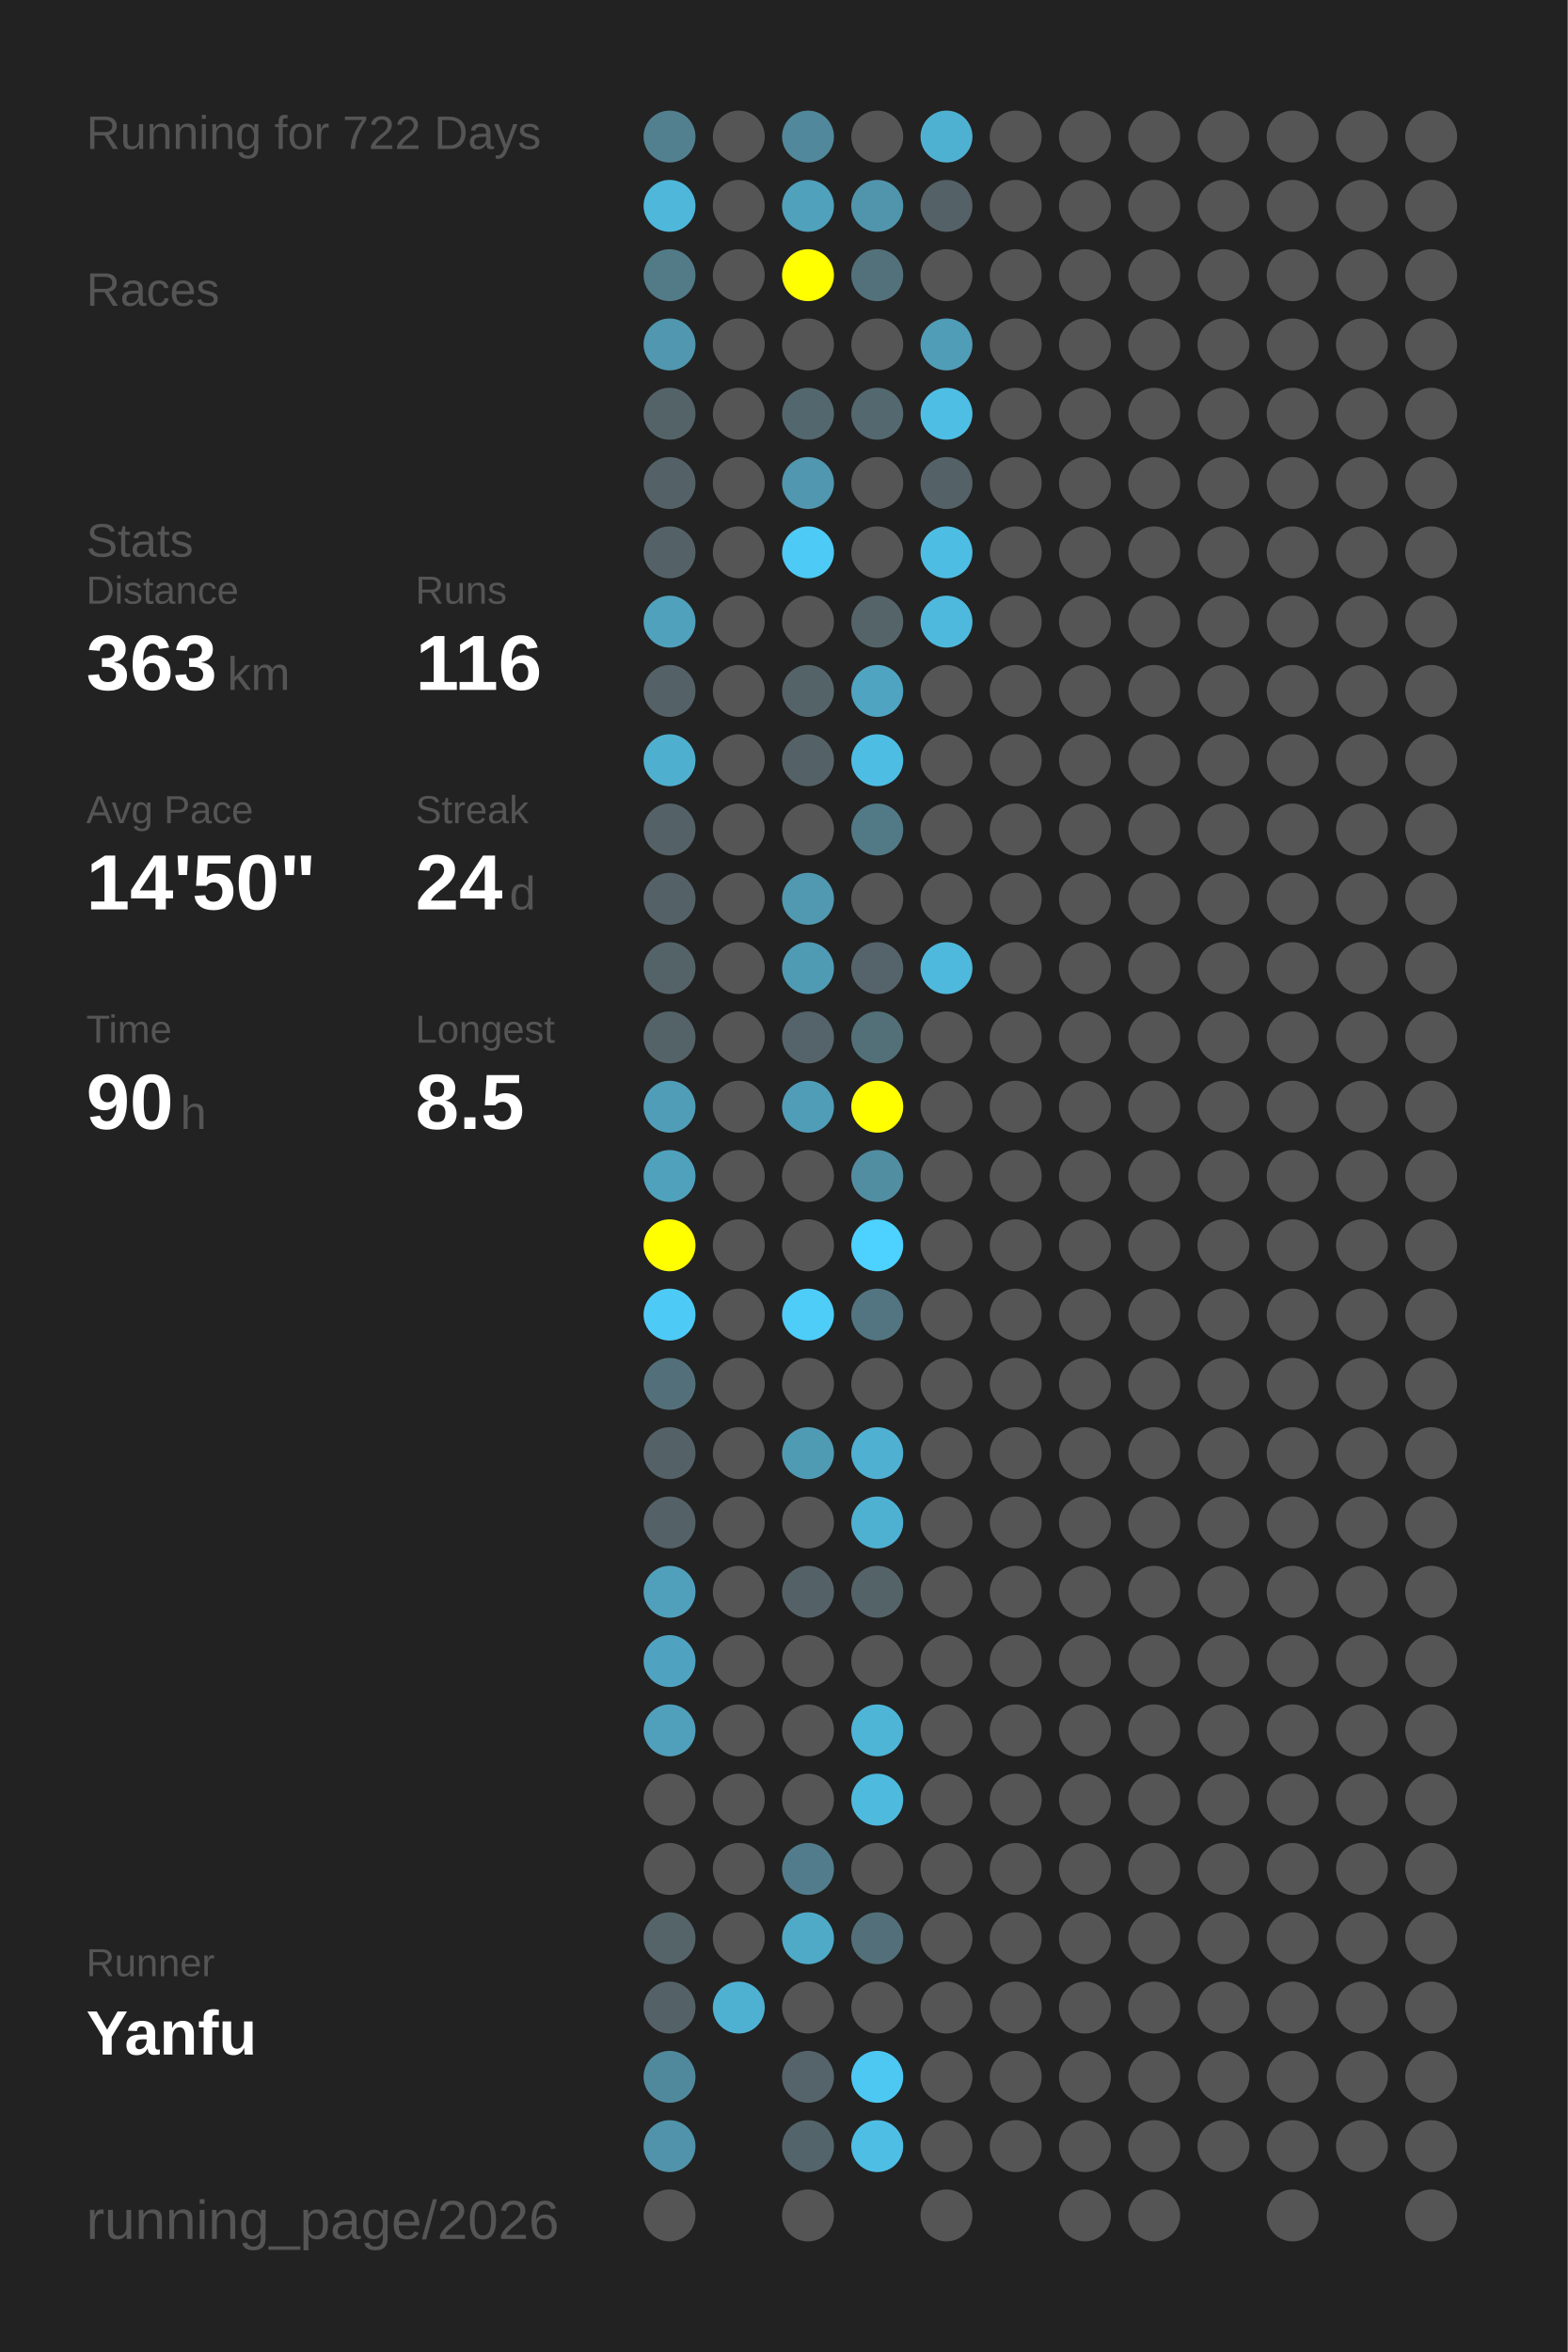
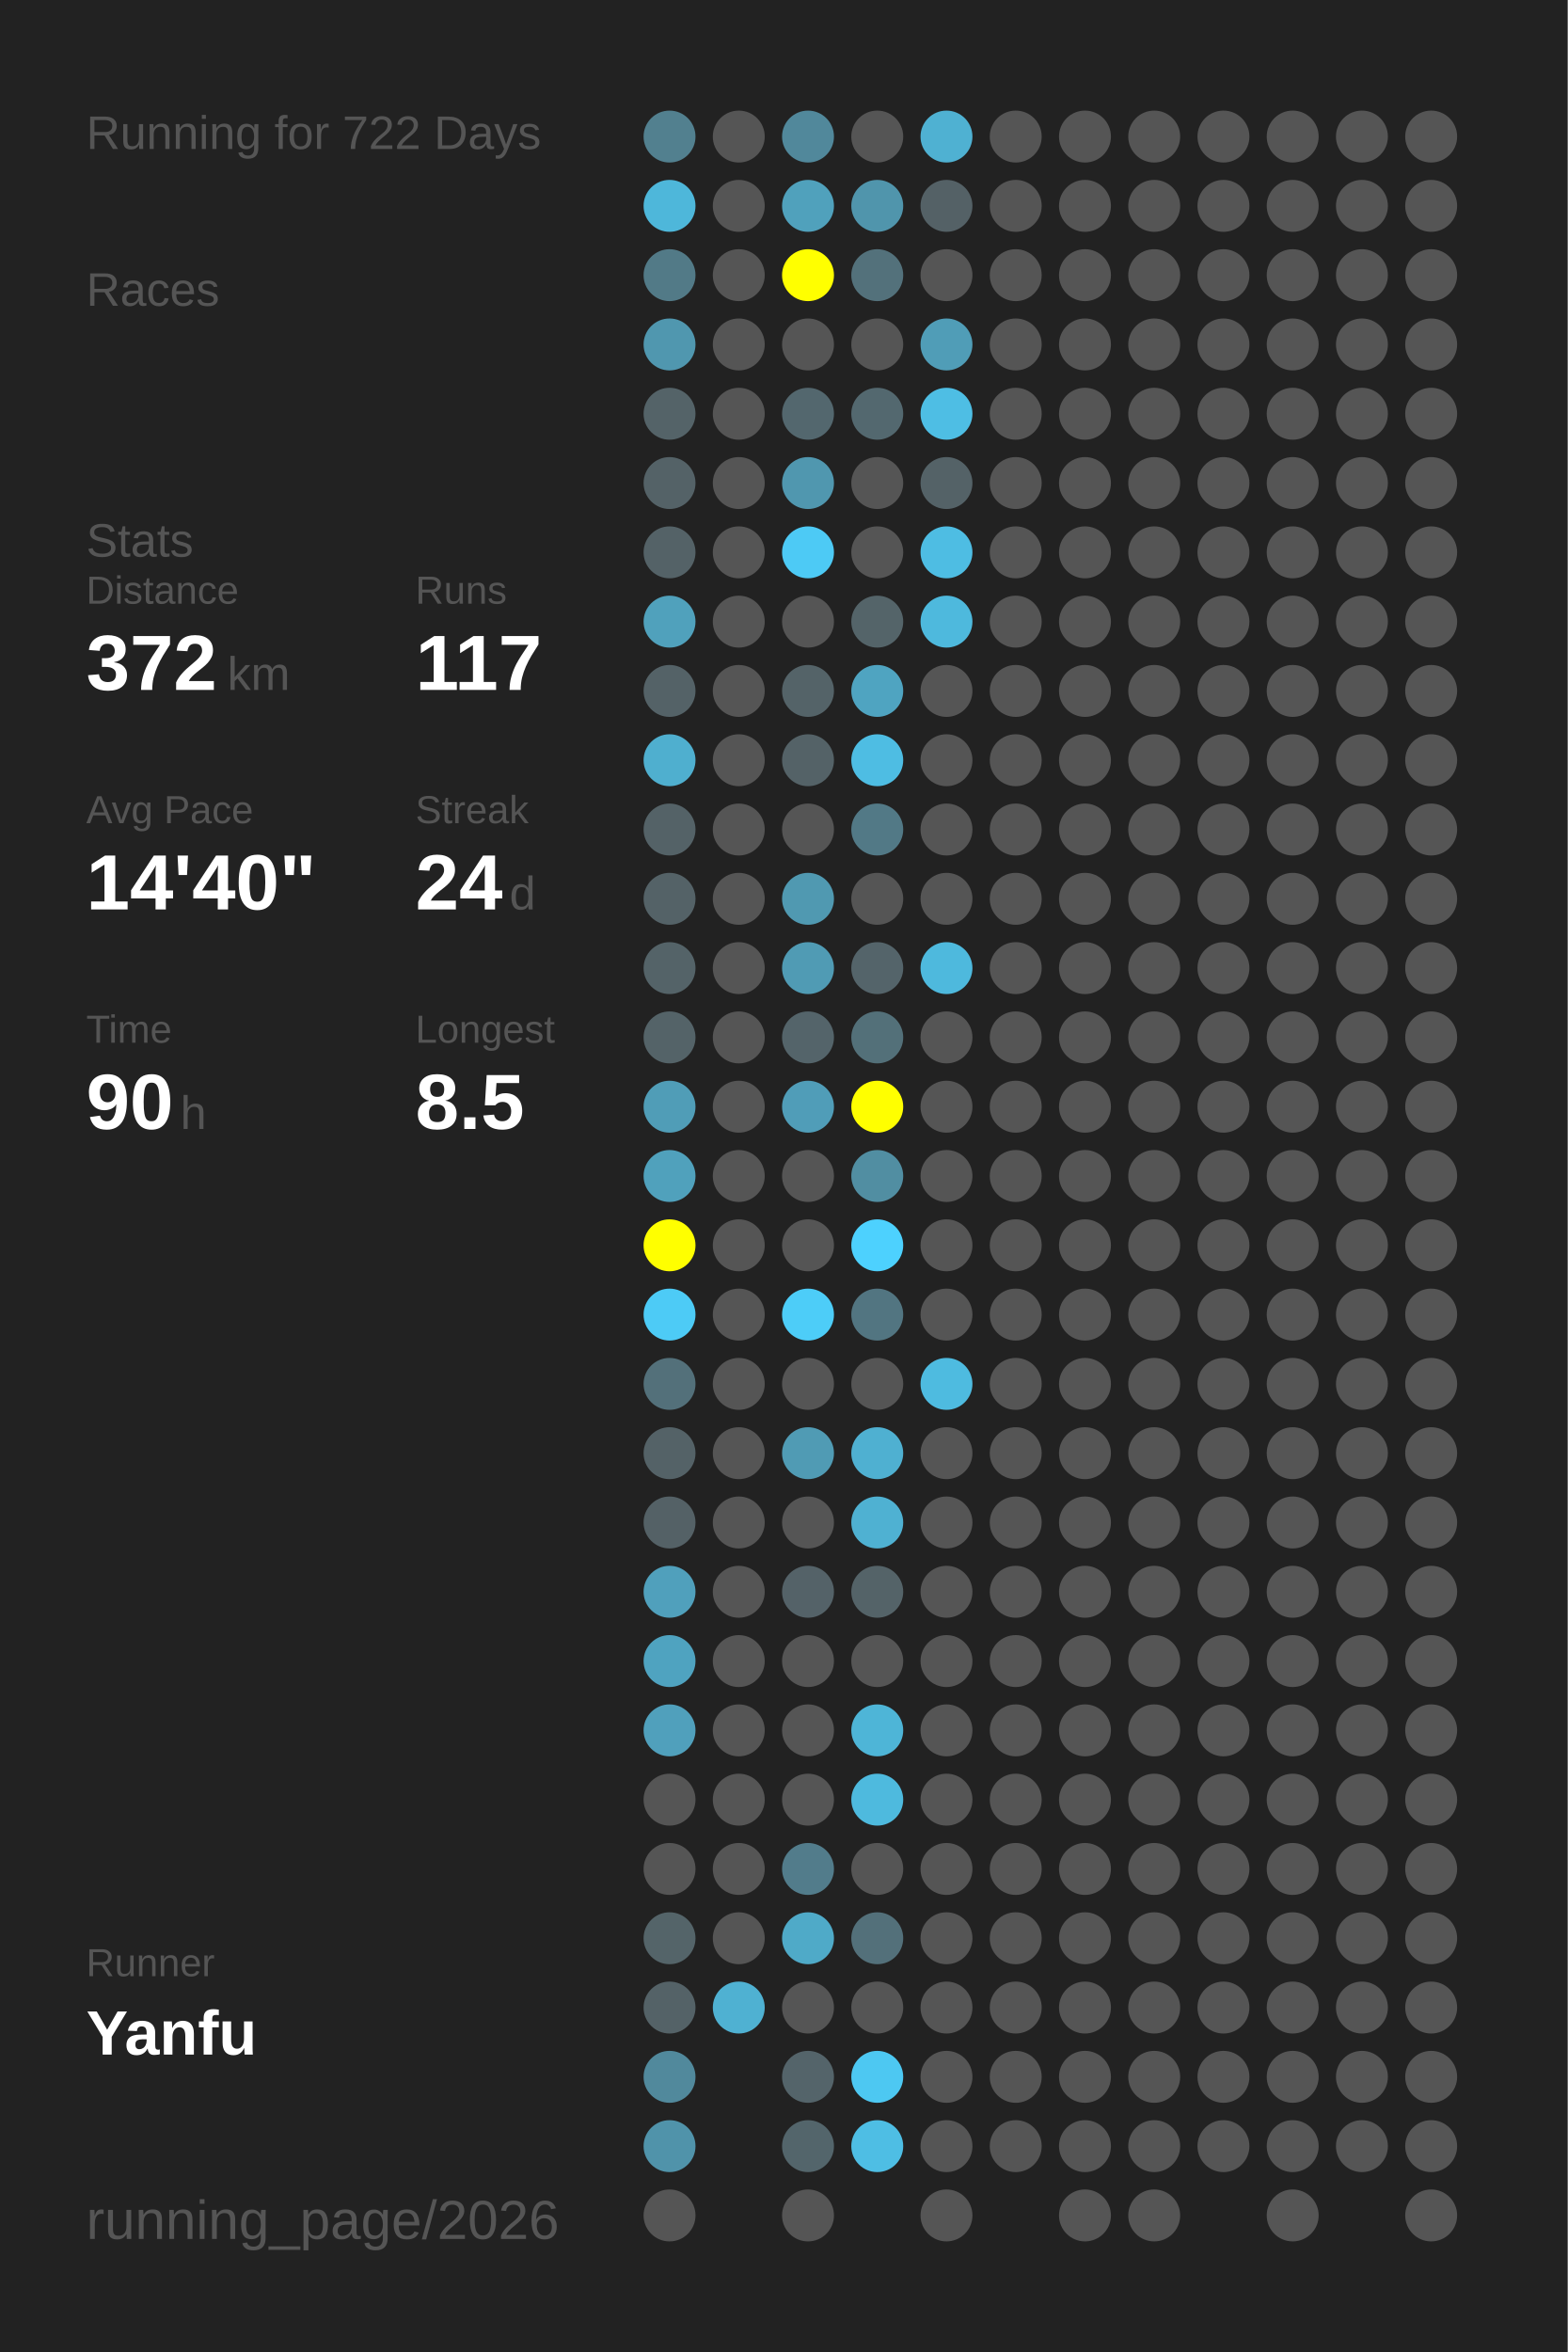
<svg xmlns="http://www.w3.org/2000/svg" baseProfile="full" height="300mm" version="1.1" viewBox="0,0,200,300" width="200mm">
  <defs />
  <rect fill="#222222" height="300" width="200" x="0" y="0" />
  <text fill="#555555" style="font-size:6px; font-family:Arial;" x="11" y="19">Running for 722 Days</text>
  <text fill="#555555" style="font-size:6px; font-family:Arial;" x="11" y="39">Races</text>
  <text fill="#555555" style="font-size:6px; font-family:Arial;" x="11" y="71">Stats</text>
  <text fill="#555555" style="font-size:5px; font-family:Arial;" x="11" y="77">Distance</text>
-   <text fill="#FFFFFF" style="font-size:10px; font-family:Arial; font-weight:bold;" x="11" y="88">363</text>
+   <text fill="#FFFFFF" style="font-size:10px; font-family:Arial; font-weight:bold;" x="11" y="88">372</text>
  <text fill="#555555" style="font-size:6px; font-family:Arial;" x="29" y="88">km</text>
  <text fill="#555555" style="font-size:5px; font-family:Arial;" x="53" y="77">Runs</text>
-   <text fill="#FFFFFF" style="font-size:10px; font-family:Arial; font-weight:bold;" x="53" y="88">116</text>
+   <text fill="#FFFFFF" style="font-size:10px; font-family:Arial; font-weight:bold;" x="53" y="88">117</text>
  <text fill="#555555" style="font-size:5px; font-family:Arial;" x="11" y="105">Avg Pace</text>
-   <text fill="#FFFFFF" style="font-size:10px; font-family:Arial; font-weight:bold;" x="11" y="116">14'50"</text>
+   <text fill="#FFFFFF" style="font-size:10px; font-family:Arial; font-weight:bold;" x="11" y="116">14'40"</text>
  <text fill="#555555" style="font-size:5px; font-family:Arial;" x="53" y="105">Streak</text>
  <text fill="#FFFFFF" style="font-size:10px; font-family:Arial; font-weight:bold;" x="53" y="116">24</text>
  <text fill="#555555" style="font-size:6px; font-family:Arial;" x="65" y="116">d</text>
  <text fill="#555555" style="font-size:5px; font-family:Arial;" x="11" y="133">Time</text>
  <text fill="#FFFFFF" style="font-size:10px; font-family:Arial; font-weight:bold;" x="11" y="144">90</text>
  <text fill="#555555" style="font-size:6px; font-family:Arial;" x="23" y="144">h</text>
  <text fill="#555555" style="font-size:5px; font-family:Arial;" x="53" y="133">Longest</text>
  <text fill="#FFFFFF" style="font-size:10px; font-family:Arial; font-weight:bold;" x="53" y="144">8.5</text>
  <text fill="#555555" style="font-size:5px; font-family:Arial;" x="11" y="252.065">Runner</text>
  <text fill="#FFFFFF" style="font-size:8px; font-family:Arial; font-weight:bold;" x="11" y="262.065">Yanfu</text>
  <text fill="#555555" style="font-size:7px; font-family:Arial;" x="11" y="285.581">running_page/2026</text>
  <circle cx="85.417" cy="17.419" fill="#52808f" r="3.312" />
  <circle cx="85.417" cy="26.258" fill="#4eb7da" r="3.312" />
  <circle cx="85.417" cy="35.097" fill="#527a87" r="3.312" />
  <circle cx="85.417" cy="43.935" fill="#5097af" r="3.312" />
  <circle cx="85.417" cy="52.774" fill="#546368" r="3.312" />
  <circle cx="85.417" cy="61.613" fill="#546267" r="3.312" />
  <circle cx="85.417" cy="70.452" fill="#546267" r="3.312" />
  <circle cx="85.417" cy="79.29" fill="#50a1bc" r="3.312" />
  <circle cx="85.417" cy="88.129" fill="#546267" r="3.312" />
  <circle cx="85.417" cy="96.968" fill="#4fafcf" r="3.312" />
  <circle cx="85.417" cy="105.806" fill="#546267" r="3.312" />
  <circle cx="85.417" cy="114.645" fill="#546267" r="3.312" />
  <circle cx="85.417" cy="123.484" fill="#546368" r="3.312" />
  <circle cx="85.417" cy="132.323" fill="#546368" r="3.312" />
  <circle cx="85.417" cy="141.161" fill="#509db7" r="3.312" />
  <circle cx="85.417" cy="150" fill="#50a1bc" r="3.312" />
  <circle cx="85.417" cy="158.839" fill="#FFFF00" r="3.312" />
  <circle cx="85.417" cy="167.677" fill="#4dcbf6" r="3.312" />
  <circle cx="85.417" cy="176.516" fill="#53707a" r="3.312" />
  <circle cx="85.417" cy="185.355" fill="#546267" r="3.312" />
  <circle cx="85.417" cy="194.194" fill="#546166" r="3.312" />
  <circle cx="85.417" cy="203.032" fill="#50a0bc" r="3.312" />
  <circle cx="85.417" cy="211.871" fill="#4fa3c0" r="3.312" />
  <circle cx="85.417" cy="220.71" fill="#50a0bc" r="3.312" />
  <circle cx="85.417" cy="229.548" fill="#555555" r="3.312" />
  <circle cx="85.417" cy="238.387" fill="#555555" r="3.312" />
  <circle cx="85.417" cy="247.226" fill="#546469" r="3.312" />
  <circle cx="85.417" cy="256.065" fill="#546267" r="3.312" />
  <circle cx="85.417" cy="264.903" fill="#51899c" r="3.312" />
  <circle cx="85.417" cy="273.742" fill="#5093aa" r="3.312" />
  <circle cx="85.417" cy="282.581" fill="#555555" r="3.312" />
  <circle cx="94.25" cy="17.419" fill="#555555" r="3.312" />
  <circle cx="94.25" cy="26.258" fill="#555555" r="3.312" />
  <circle cx="94.25" cy="35.097" fill="#555555" r="3.312" />
  <circle cx="94.25" cy="43.935" fill="#555555" r="3.312" />
  <circle cx="94.25" cy="52.774" fill="#555555" r="3.312" />
  <circle cx="94.25" cy="61.613" fill="#555555" r="3.312" />
  <circle cx="94.25" cy="70.452" fill="#555555" r="3.312" />
  <circle cx="94.25" cy="79.29" fill="#555555" r="3.312" />
  <circle cx="94.25" cy="88.129" fill="#555555" r="3.312" />
  <circle cx="94.25" cy="96.968" fill="#555555" r="3.312" />
  <circle cx="94.25" cy="105.806" fill="#555555" r="3.312" />
  <circle cx="94.25" cy="114.645" fill="#555555" r="3.312" />
  <circle cx="94.25" cy="123.484" fill="#555555" r="3.312" />
  <circle cx="94.25" cy="132.323" fill="#555555" r="3.312" />
  <circle cx="94.25" cy="141.161" fill="#555555" r="3.312" />
  <circle cx="94.25" cy="150" fill="#555555" r="3.312" />
  <circle cx="94.25" cy="158.839" fill="#555555" r="3.312" />
  <circle cx="94.25" cy="167.677" fill="#555555" r="3.312" />
  <circle cx="94.25" cy="176.516" fill="#555555" r="3.312" />
  <circle cx="94.25" cy="185.355" fill="#555555" r="3.312" />
  <circle cx="94.25" cy="194.194" fill="#555555" r="3.312" />
  <circle cx="94.25" cy="203.032" fill="#555555" r="3.312" />
  <circle cx="94.25" cy="211.871" fill="#555555" r="3.312" />
  <circle cx="94.25" cy="220.71" fill="#555555" r="3.312" />
  <circle cx="94.25" cy="229.548" fill="#555555" r="3.312" />
  <circle cx="94.25" cy="238.387" fill="#555555" r="3.312" />
  <circle cx="94.25" cy="247.226" fill="#555555" r="3.312" />
  <circle cx="94.25" cy="256.065" fill="#4fb1d2" r="3.312" />
  <circle cx="103.083" cy="17.419" fill="#51889b" r="3.312" />
  <circle cx="103.083" cy="26.258" fill="#50a1bc" r="3.312" />
  <circle cx="103.083" cy="35.097" fill="#FFFF00" r="3.312" />
  <circle cx="103.083" cy="43.935" fill="#555555" r="3.312" />
  <circle cx="103.083" cy="52.774" fill="#53676e" r="3.312" />
  <circle cx="103.083" cy="61.613" fill="#5097af" r="3.312" />
  <circle cx="103.083" cy="70.452" fill="#4dcaf5" r="3.312" />
  <circle cx="103.083" cy="79.29" fill="#555555" r="3.312" />
  <circle cx="103.083" cy="88.129" fill="#546368" r="3.312" />
  <circle cx="103.083" cy="96.968" fill="#546267" r="3.312" />
  <circle cx="103.083" cy="105.806" fill="#555555" r="3.312" />
  <circle cx="103.083" cy="114.645" fill="#5099b1" r="3.312" />
  <circle cx="103.083" cy="123.484" fill="#509bb4" r="3.312" />
  <circle cx="103.083" cy="132.323" fill="#54646a" r="3.312" />
  <circle cx="103.083" cy="141.161" fill="#509db8" r="3.312" />
  <circle cx="103.083" cy="150" fill="#555555" r="3.312" />
  <circle cx="103.083" cy="158.839" fill="#555555" r="3.312" />
  <circle cx="103.083" cy="167.677" fill="#4dcdf8" r="3.312" />
  <circle cx="103.083" cy="176.516" fill="#555555" r="3.312" />
  <circle cx="103.083" cy="185.355" fill="#509bb4" r="3.312" />
  <circle cx="103.083" cy="194.194" fill="#555555" r="3.312" />
  <circle cx="103.083" cy="203.032" fill="#546268" r="3.312" />
  <circle cx="103.083" cy="211.871" fill="#555555" r="3.312" />
  <circle cx="103.083" cy="220.71" fill="#555555" r="3.312" />
  <circle cx="103.083" cy="229.548" fill="#555555" r="3.312" />
  <circle cx="103.083" cy="238.387" fill="#527c8b" r="3.312" />
  <circle cx="103.083" cy="247.226" fill="#4faac8" r="3.312" />
  <circle cx="103.083" cy="256.065" fill="#555555" r="3.312" />
  <circle cx="103.083" cy="264.903" fill="#54646a" r="3.312" />
  <circle cx="103.083" cy="273.742" fill="#53656b" r="3.312" />
  <circle cx="103.083" cy="282.581" fill="#555555" r="3.312" />
  <circle cx="111.917" cy="17.419" fill="#555555" r="3.312" />
  <circle cx="111.917" cy="26.258" fill="#5095ac" r="3.312" />
  <circle cx="111.917" cy="35.097" fill="#53717b" r="3.312" />
  <circle cx="111.917" cy="43.935" fill="#555555" r="3.312" />
  <circle cx="111.917" cy="52.774" fill="#53686f" r="3.312" />
  <circle cx="111.917" cy="61.613" fill="#555555" r="3.312" />
  <circle cx="111.917" cy="70.452" fill="#555555" r="3.312" />
  <circle cx="111.917" cy="79.29" fill="#546469" r="3.312" />
  <circle cx="111.917" cy="88.129" fill="#4fa4c1" r="3.312" />
  <circle cx="111.917" cy="96.968" fill="#4ebde3" r="3.312" />
  <circle cx="111.917" cy="105.806" fill="#527986" r="3.312" />
  <circle cx="111.917" cy="114.645" fill="#555555" r="3.312" />
  <circle cx="111.917" cy="123.484" fill="#54646a" r="3.312" />
  <circle cx="111.917" cy="132.323" fill="#537079" r="3.312" />
  <circle cx="111.917" cy="141.161" fill="#FFFF00" r="3.312" />
  <circle cx="111.917" cy="150" fill="#518ea2" r="3.312" />
  <circle cx="111.917" cy="158.839" fill="#4dd1fe" r="3.312" />
  <circle cx="111.917" cy="167.677" fill="#527581" r="3.312" />
  <circle cx="111.917" cy="176.516" fill="#555555" r="3.312" />
  <circle cx="111.917" cy="185.355" fill="#4fb0d1" r="3.312" />
  <circle cx="111.917" cy="194.194" fill="#4fb1d2" r="3.312" />
  <circle cx="111.917" cy="203.032" fill="#546368" r="3.312" />
  <circle cx="111.917" cy="211.871" fill="#555555" r="3.312" />
  <circle cx="111.917" cy="220.71" fill="#4eb5d7" r="3.312" />
  <circle cx="111.917" cy="229.548" fill="#4ebade" r="3.312" />
  <circle cx="111.917" cy="238.387" fill="#555555" r="3.312" />
  <circle cx="111.917" cy="247.226" fill="#53707a" r="3.312" />
  <circle cx="111.917" cy="256.065" fill="#555555" r="3.312" />
  <circle cx="111.917" cy="264.903" fill="#4dc8f2" r="3.312" />
  <circle cx="111.917" cy="273.742" fill="#4ebee4" r="3.312" />
  <circle cx="120.75" cy="17.419" fill="#4fb1d2" r="3.312" />
  <circle cx="120.75" cy="26.258" fill="#546166" r="3.312" />
  <circle cx="120.75" cy="35.097" fill="#555555" r="3.312" />
  <circle cx="120.75" cy="43.935" fill="#509db7" r="3.312" />
  <circle cx="120.75" cy="52.774" fill="#4ebee4" r="3.312" />
  <circle cx="120.75" cy="61.613" fill="#546267" r="3.312" />
  <circle cx="120.75" cy="70.452" fill="#4ebde3" r="3.312" />
  <circle cx="120.75" cy="79.29" fill="#4eb9dd" r="3.312" />
  <circle cx="120.75" cy="88.129" fill="#555555" r="3.312" />
  <circle cx="120.75" cy="96.968" fill="#555555" r="3.312" />
  <circle cx="120.75" cy="105.806" fill="#555555" r="3.312" />
  <circle cx="120.75" cy="114.645" fill="#555555" r="3.312" />
  <circle cx="120.75" cy="123.484" fill="#4eb9dd" r="3.312" />
  <circle cx="120.75" cy="132.323" fill="#555555" r="3.312" />
  <circle cx="120.75" cy="141.161" fill="#555555" r="3.312" />
  <circle cx="120.75" cy="150" fill="#555555" r="3.312" />
  <circle cx="120.75" cy="158.839" fill="#555555" r="3.312" />
  <circle cx="120.75" cy="167.677" fill="#555555" r="3.312" />
-   <circle cx="120.75" cy="176.516" fill="#555555" r="3.312" />
+   <circle cx="120.75" cy="176.516" fill="#4ebbe0" r="3.312" />
  <circle cx="120.75" cy="185.355" fill="#555555" r="3.312" />
  <circle cx="120.75" cy="194.194" fill="#555555" r="3.312" />
  <circle cx="120.75" cy="203.032" fill="#555555" r="3.312" />
  <circle cx="120.75" cy="211.871" fill="#555555" r="3.312" />
  <circle cx="120.75" cy="220.71" fill="#555555" r="3.312" />
  <circle cx="120.75" cy="229.548" fill="#555555" r="3.312" />
  <circle cx="120.75" cy="238.387" fill="#555555" r="3.312" />
  <circle cx="120.75" cy="247.226" fill="#555555" r="3.312" />
  <circle cx="120.75" cy="256.065" fill="#555555" r="3.312" />
  <circle cx="120.75" cy="264.903" fill="#555555" r="3.312" />
  <circle cx="120.75" cy="273.742" fill="#555555" r="3.312" />
  <circle cx="120.75" cy="282.581" fill="#555555" r="3.312" />
  <circle cx="129.583" cy="17.419" fill="#555555" r="3.312" />
  <circle cx="129.583" cy="26.258" fill="#555555" r="3.312" />
  <circle cx="129.583" cy="35.097" fill="#555555" r="3.312" />
  <circle cx="129.583" cy="43.935" fill="#555555" r="3.312" />
  <circle cx="129.583" cy="52.774" fill="#555555" r="3.312" />
  <circle cx="129.583" cy="61.613" fill="#555555" r="3.312" />
  <circle cx="129.583" cy="70.452" fill="#555555" r="3.312" />
  <circle cx="129.583" cy="79.29" fill="#555555" r="3.312" />
  <circle cx="129.583" cy="88.129" fill="#555555" r="3.312" />
  <circle cx="129.583" cy="96.968" fill="#555555" r="3.312" />
  <circle cx="129.583" cy="105.806" fill="#555555" r="3.312" />
  <circle cx="129.583" cy="114.645" fill="#555555" r="3.312" />
  <circle cx="129.583" cy="123.484" fill="#555555" r="3.312" />
  <circle cx="129.583" cy="132.323" fill="#555555" r="3.312" />
  <circle cx="129.583" cy="141.161" fill="#555555" r="3.312" />
  <circle cx="129.583" cy="150" fill="#555555" r="3.312" />
  <circle cx="129.583" cy="158.839" fill="#555555" r="3.312" />
  <circle cx="129.583" cy="167.677" fill="#555555" r="3.312" />
  <circle cx="129.583" cy="176.516" fill="#555555" r="3.312" />
  <circle cx="129.583" cy="185.355" fill="#555555" r="3.312" />
  <circle cx="129.583" cy="194.194" fill="#555555" r="3.312" />
  <circle cx="129.583" cy="203.032" fill="#555555" r="3.312" />
  <circle cx="129.583" cy="211.871" fill="#555555" r="3.312" />
  <circle cx="129.583" cy="220.71" fill="#555555" r="3.312" />
  <circle cx="129.583" cy="229.548" fill="#555555" r="3.312" />
  <circle cx="129.583" cy="238.387" fill="#555555" r="3.312" />
  <circle cx="129.583" cy="247.226" fill="#555555" r="3.312" />
  <circle cx="129.583" cy="256.065" fill="#555555" r="3.312" />
  <circle cx="129.583" cy="264.903" fill="#555555" r="3.312" />
  <circle cx="129.583" cy="273.742" fill="#555555" r="3.312" />
  <circle cx="138.417" cy="17.419" fill="#555555" r="3.312" />
  <circle cx="138.417" cy="26.258" fill="#555555" r="3.312" />
  <circle cx="138.417" cy="35.097" fill="#555555" r="3.312" />
  <circle cx="138.417" cy="43.935" fill="#555555" r="3.312" />
  <circle cx="138.417" cy="52.774" fill="#555555" r="3.312" />
  <circle cx="138.417" cy="61.613" fill="#555555" r="3.312" />
  <circle cx="138.417" cy="70.452" fill="#555555" r="3.312" />
  <circle cx="138.417" cy="79.29" fill="#555555" r="3.312" />
  <circle cx="138.417" cy="88.129" fill="#555555" r="3.312" />
  <circle cx="138.417" cy="96.968" fill="#555555" r="3.312" />
  <circle cx="138.417" cy="105.806" fill="#555555" r="3.312" />
  <circle cx="138.417" cy="114.645" fill="#555555" r="3.312" />
  <circle cx="138.417" cy="123.484" fill="#555555" r="3.312" />
  <circle cx="138.417" cy="132.323" fill="#555555" r="3.312" />
  <circle cx="138.417" cy="141.161" fill="#555555" r="3.312" />
  <circle cx="138.417" cy="150" fill="#555555" r="3.312" />
  <circle cx="138.417" cy="158.839" fill="#555555" r="3.312" />
  <circle cx="138.417" cy="167.677" fill="#555555" r="3.312" />
  <circle cx="138.417" cy="176.516" fill="#555555" r="3.312" />
  <circle cx="138.417" cy="185.355" fill="#555555" r="3.312" />
  <circle cx="138.417" cy="194.194" fill="#555555" r="3.312" />
  <circle cx="138.417" cy="203.032" fill="#555555" r="3.312" />
  <circle cx="138.417" cy="211.871" fill="#555555" r="3.312" />
  <circle cx="138.417" cy="220.71" fill="#555555" r="3.312" />
  <circle cx="138.417" cy="229.548" fill="#555555" r="3.312" />
  <circle cx="138.417" cy="238.387" fill="#555555" r="3.312" />
  <circle cx="138.417" cy="247.226" fill="#555555" r="3.312" />
  <circle cx="138.417" cy="256.065" fill="#555555" r="3.312" />
  <circle cx="138.417" cy="264.903" fill="#555555" r="3.312" />
  <circle cx="138.417" cy="273.742" fill="#555555" r="3.312" />
  <circle cx="138.417" cy="282.581" fill="#555555" r="3.312" />
  <circle cx="147.25" cy="17.419" fill="#555555" r="3.312" />
  <circle cx="147.25" cy="26.258" fill="#555555" r="3.312" />
  <circle cx="147.25" cy="35.097" fill="#555555" r="3.312" />
  <circle cx="147.25" cy="43.935" fill="#555555" r="3.312" />
  <circle cx="147.25" cy="52.774" fill="#555555" r="3.312" />
  <circle cx="147.25" cy="61.613" fill="#555555" r="3.312" />
  <circle cx="147.25" cy="70.452" fill="#555555" r="3.312" />
  <circle cx="147.25" cy="79.29" fill="#555555" r="3.312" />
  <circle cx="147.25" cy="88.129" fill="#555555" r="3.312" />
  <circle cx="147.25" cy="96.968" fill="#555555" r="3.312" />
  <circle cx="147.25" cy="105.806" fill="#555555" r="3.312" />
  <circle cx="147.25" cy="114.645" fill="#555555" r="3.312" />
  <circle cx="147.25" cy="123.484" fill="#555555" r="3.312" />
  <circle cx="147.25" cy="132.323" fill="#555555" r="3.312" />
  <circle cx="147.25" cy="141.161" fill="#555555" r="3.312" />
  <circle cx="147.25" cy="150" fill="#555555" r="3.312" />
  <circle cx="147.25" cy="158.839" fill="#555555" r="3.312" />
  <circle cx="147.25" cy="167.677" fill="#555555" r="3.312" />
  <circle cx="147.25" cy="176.516" fill="#555555" r="3.312" />
  <circle cx="147.25" cy="185.355" fill="#555555" r="3.312" />
  <circle cx="147.25" cy="194.194" fill="#555555" r="3.312" />
  <circle cx="147.25" cy="203.032" fill="#555555" r="3.312" />
  <circle cx="147.25" cy="211.871" fill="#555555" r="3.312" />
  <circle cx="147.25" cy="220.71" fill="#555555" r="3.312" />
  <circle cx="147.25" cy="229.548" fill="#555555" r="3.312" />
  <circle cx="147.25" cy="238.387" fill="#555555" r="3.312" />
  <circle cx="147.25" cy="247.226" fill="#555555" r="3.312" />
  <circle cx="147.25" cy="256.065" fill="#555555" r="3.312" />
  <circle cx="147.25" cy="264.903" fill="#555555" r="3.312" />
  <circle cx="147.25" cy="273.742" fill="#555555" r="3.312" />
  <circle cx="147.25" cy="282.581" fill="#555555" r="3.312" />
  <circle cx="156.083" cy="17.419" fill="#555555" r="3.312" />
  <circle cx="156.083" cy="26.258" fill="#555555" r="3.312" />
  <circle cx="156.083" cy="35.097" fill="#555555" r="3.312" />
  <circle cx="156.083" cy="43.935" fill="#555555" r="3.312" />
  <circle cx="156.083" cy="52.774" fill="#555555" r="3.312" />
  <circle cx="156.083" cy="61.613" fill="#555555" r="3.312" />
  <circle cx="156.083" cy="70.452" fill="#555555" r="3.312" />
  <circle cx="156.083" cy="79.29" fill="#555555" r="3.312" />
  <circle cx="156.083" cy="88.129" fill="#555555" r="3.312" />
  <circle cx="156.083" cy="96.968" fill="#555555" r="3.312" />
  <circle cx="156.083" cy="105.806" fill="#555555" r="3.312" />
  <circle cx="156.083" cy="114.645" fill="#555555" r="3.312" />
  <circle cx="156.083" cy="123.484" fill="#555555" r="3.312" />
  <circle cx="156.083" cy="132.323" fill="#555555" r="3.312" />
  <circle cx="156.083" cy="141.161" fill="#555555" r="3.312" />
  <circle cx="156.083" cy="150" fill="#555555" r="3.312" />
  <circle cx="156.083" cy="158.839" fill="#555555" r="3.312" />
  <circle cx="156.083" cy="167.677" fill="#555555" r="3.312" />
  <circle cx="156.083" cy="176.516" fill="#555555" r="3.312" />
  <circle cx="156.083" cy="185.355" fill="#555555" r="3.312" />
  <circle cx="156.083" cy="194.194" fill="#555555" r="3.312" />
  <circle cx="156.083" cy="203.032" fill="#555555" r="3.312" />
  <circle cx="156.083" cy="211.871" fill="#555555" r="3.312" />
  <circle cx="156.083" cy="220.71" fill="#555555" r="3.312" />
  <circle cx="156.083" cy="229.548" fill="#555555" r="3.312" />
  <circle cx="156.083" cy="238.387" fill="#555555" r="3.312" />
  <circle cx="156.083" cy="247.226" fill="#555555" r="3.312" />
  <circle cx="156.083" cy="256.065" fill="#555555" r="3.312" />
  <circle cx="156.083" cy="264.903" fill="#555555" r="3.312" />
  <circle cx="156.083" cy="273.742" fill="#555555" r="3.312" />
  <circle cx="164.917" cy="17.419" fill="#555555" r="3.312" />
  <circle cx="164.917" cy="26.258" fill="#555555" r="3.312" />
  <circle cx="164.917" cy="35.097" fill="#555555" r="3.312" />
  <circle cx="164.917" cy="43.935" fill="#555555" r="3.312" />
  <circle cx="164.917" cy="52.774" fill="#555555" r="3.312" />
  <circle cx="164.917" cy="61.613" fill="#555555" r="3.312" />
  <circle cx="164.917" cy="70.452" fill="#555555" r="3.312" />
  <circle cx="164.917" cy="79.29" fill="#555555" r="3.312" />
  <circle cx="164.917" cy="88.129" fill="#555555" r="3.312" />
  <circle cx="164.917" cy="96.968" fill="#555555" r="3.312" />
  <circle cx="164.917" cy="105.806" fill="#555555" r="3.312" />
  <circle cx="164.917" cy="114.645" fill="#555555" r="3.312" />
  <circle cx="164.917" cy="123.484" fill="#555555" r="3.312" />
  <circle cx="164.917" cy="132.323" fill="#555555" r="3.312" />
  <circle cx="164.917" cy="141.161" fill="#555555" r="3.312" />
  <circle cx="164.917" cy="150" fill="#555555" r="3.312" />
  <circle cx="164.917" cy="158.839" fill="#555555" r="3.312" />
  <circle cx="164.917" cy="167.677" fill="#555555" r="3.312" />
  <circle cx="164.917" cy="176.516" fill="#555555" r="3.312" />
  <circle cx="164.917" cy="185.355" fill="#555555" r="3.312" />
  <circle cx="164.917" cy="194.194" fill="#555555" r="3.312" />
  <circle cx="164.917" cy="203.032" fill="#555555" r="3.312" />
  <circle cx="164.917" cy="211.871" fill="#555555" r="3.312" />
  <circle cx="164.917" cy="220.71" fill="#555555" r="3.312" />
  <circle cx="164.917" cy="229.548" fill="#555555" r="3.312" />
  <circle cx="164.917" cy="238.387" fill="#555555" r="3.312" />
  <circle cx="164.917" cy="247.226" fill="#555555" r="3.312" />
  <circle cx="164.917" cy="256.065" fill="#555555" r="3.312" />
  <circle cx="164.917" cy="264.903" fill="#555555" r="3.312" />
  <circle cx="164.917" cy="273.742" fill="#555555" r="3.312" />
  <circle cx="164.917" cy="282.581" fill="#555555" r="3.312" />
  <circle cx="173.75" cy="17.419" fill="#555555" r="3.312" />
  <circle cx="173.75" cy="26.258" fill="#555555" r="3.312" />
  <circle cx="173.75" cy="35.097" fill="#555555" r="3.312" />
  <circle cx="173.75" cy="43.935" fill="#555555" r="3.312" />
  <circle cx="173.75" cy="52.774" fill="#555555" r="3.312" />
  <circle cx="173.75" cy="61.613" fill="#555555" r="3.312" />
  <circle cx="173.75" cy="70.452" fill="#555555" r="3.312" />
  <circle cx="173.75" cy="79.29" fill="#555555" r="3.312" />
  <circle cx="173.75" cy="88.129" fill="#555555" r="3.312" />
  <circle cx="173.75" cy="96.968" fill="#555555" r="3.312" />
  <circle cx="173.75" cy="105.806" fill="#555555" r="3.312" />
  <circle cx="173.75" cy="114.645" fill="#555555" r="3.312" />
  <circle cx="173.75" cy="123.484" fill="#555555" r="3.312" />
  <circle cx="173.75" cy="132.323" fill="#555555" r="3.312" />
  <circle cx="173.75" cy="141.161" fill="#555555" r="3.312" />
  <circle cx="173.75" cy="150" fill="#555555" r="3.312" />
  <circle cx="173.75" cy="158.839" fill="#555555" r="3.312" />
  <circle cx="173.75" cy="167.677" fill="#555555" r="3.312" />
  <circle cx="173.75" cy="176.516" fill="#555555" r="3.312" />
  <circle cx="173.75" cy="185.355" fill="#555555" r="3.312" />
  <circle cx="173.75" cy="194.194" fill="#555555" r="3.312" />
  <circle cx="173.75" cy="203.032" fill="#555555" r="3.312" />
  <circle cx="173.75" cy="211.871" fill="#555555" r="3.312" />
  <circle cx="173.75" cy="220.71" fill="#555555" r="3.312" />
  <circle cx="173.75" cy="229.548" fill="#555555" r="3.312" />
  <circle cx="173.75" cy="238.387" fill="#555555" r="3.312" />
  <circle cx="173.75" cy="247.226" fill="#555555" r="3.312" />
  <circle cx="173.75" cy="256.065" fill="#555555" r="3.312" />
  <circle cx="173.75" cy="264.903" fill="#555555" r="3.312" />
  <circle cx="173.75" cy="273.742" fill="#555555" r="3.312" />
  <circle cx="182.583" cy="17.419" fill="#555555" r="3.312" />
  <circle cx="182.583" cy="26.258" fill="#555555" r="3.312" />
  <circle cx="182.583" cy="35.097" fill="#555555" r="3.312" />
  <circle cx="182.583" cy="43.935" fill="#555555" r="3.312" />
  <circle cx="182.583" cy="52.774" fill="#555555" r="3.312" />
  <circle cx="182.583" cy="61.613" fill="#555555" r="3.312" />
  <circle cx="182.583" cy="70.452" fill="#555555" r="3.312" />
  <circle cx="182.583" cy="79.29" fill="#555555" r="3.312" />
  <circle cx="182.583" cy="88.129" fill="#555555" r="3.312" />
  <circle cx="182.583" cy="96.968" fill="#555555" r="3.312" />
  <circle cx="182.583" cy="105.806" fill="#555555" r="3.312" />
  <circle cx="182.583" cy="114.645" fill="#555555" r="3.312" />
  <circle cx="182.583" cy="123.484" fill="#555555" r="3.312" />
  <circle cx="182.583" cy="132.323" fill="#555555" r="3.312" />
  <circle cx="182.583" cy="141.161" fill="#555555" r="3.312" />
  <circle cx="182.583" cy="150" fill="#555555" r="3.312" />
  <circle cx="182.583" cy="158.839" fill="#555555" r="3.312" />
  <circle cx="182.583" cy="167.677" fill="#555555" r="3.312" />
  <circle cx="182.583" cy="176.516" fill="#555555" r="3.312" />
  <circle cx="182.583" cy="185.355" fill="#555555" r="3.312" />
  <circle cx="182.583" cy="194.194" fill="#555555" r="3.312" />
  <circle cx="182.583" cy="203.032" fill="#555555" r="3.312" />
  <circle cx="182.583" cy="211.871" fill="#555555" r="3.312" />
  <circle cx="182.583" cy="220.71" fill="#555555" r="3.312" />
  <circle cx="182.583" cy="229.548" fill="#555555" r="3.312" />
  <circle cx="182.583" cy="238.387" fill="#555555" r="3.312" />
  <circle cx="182.583" cy="247.226" fill="#555555" r="3.312" />
  <circle cx="182.583" cy="256.065" fill="#555555" r="3.312" />
  <circle cx="182.583" cy="264.903" fill="#555555" r="3.312" />
  <circle cx="182.583" cy="273.742" fill="#555555" r="3.312" />
  <circle cx="182.583" cy="282.581" fill="#555555" r="3.312" />
</svg>
